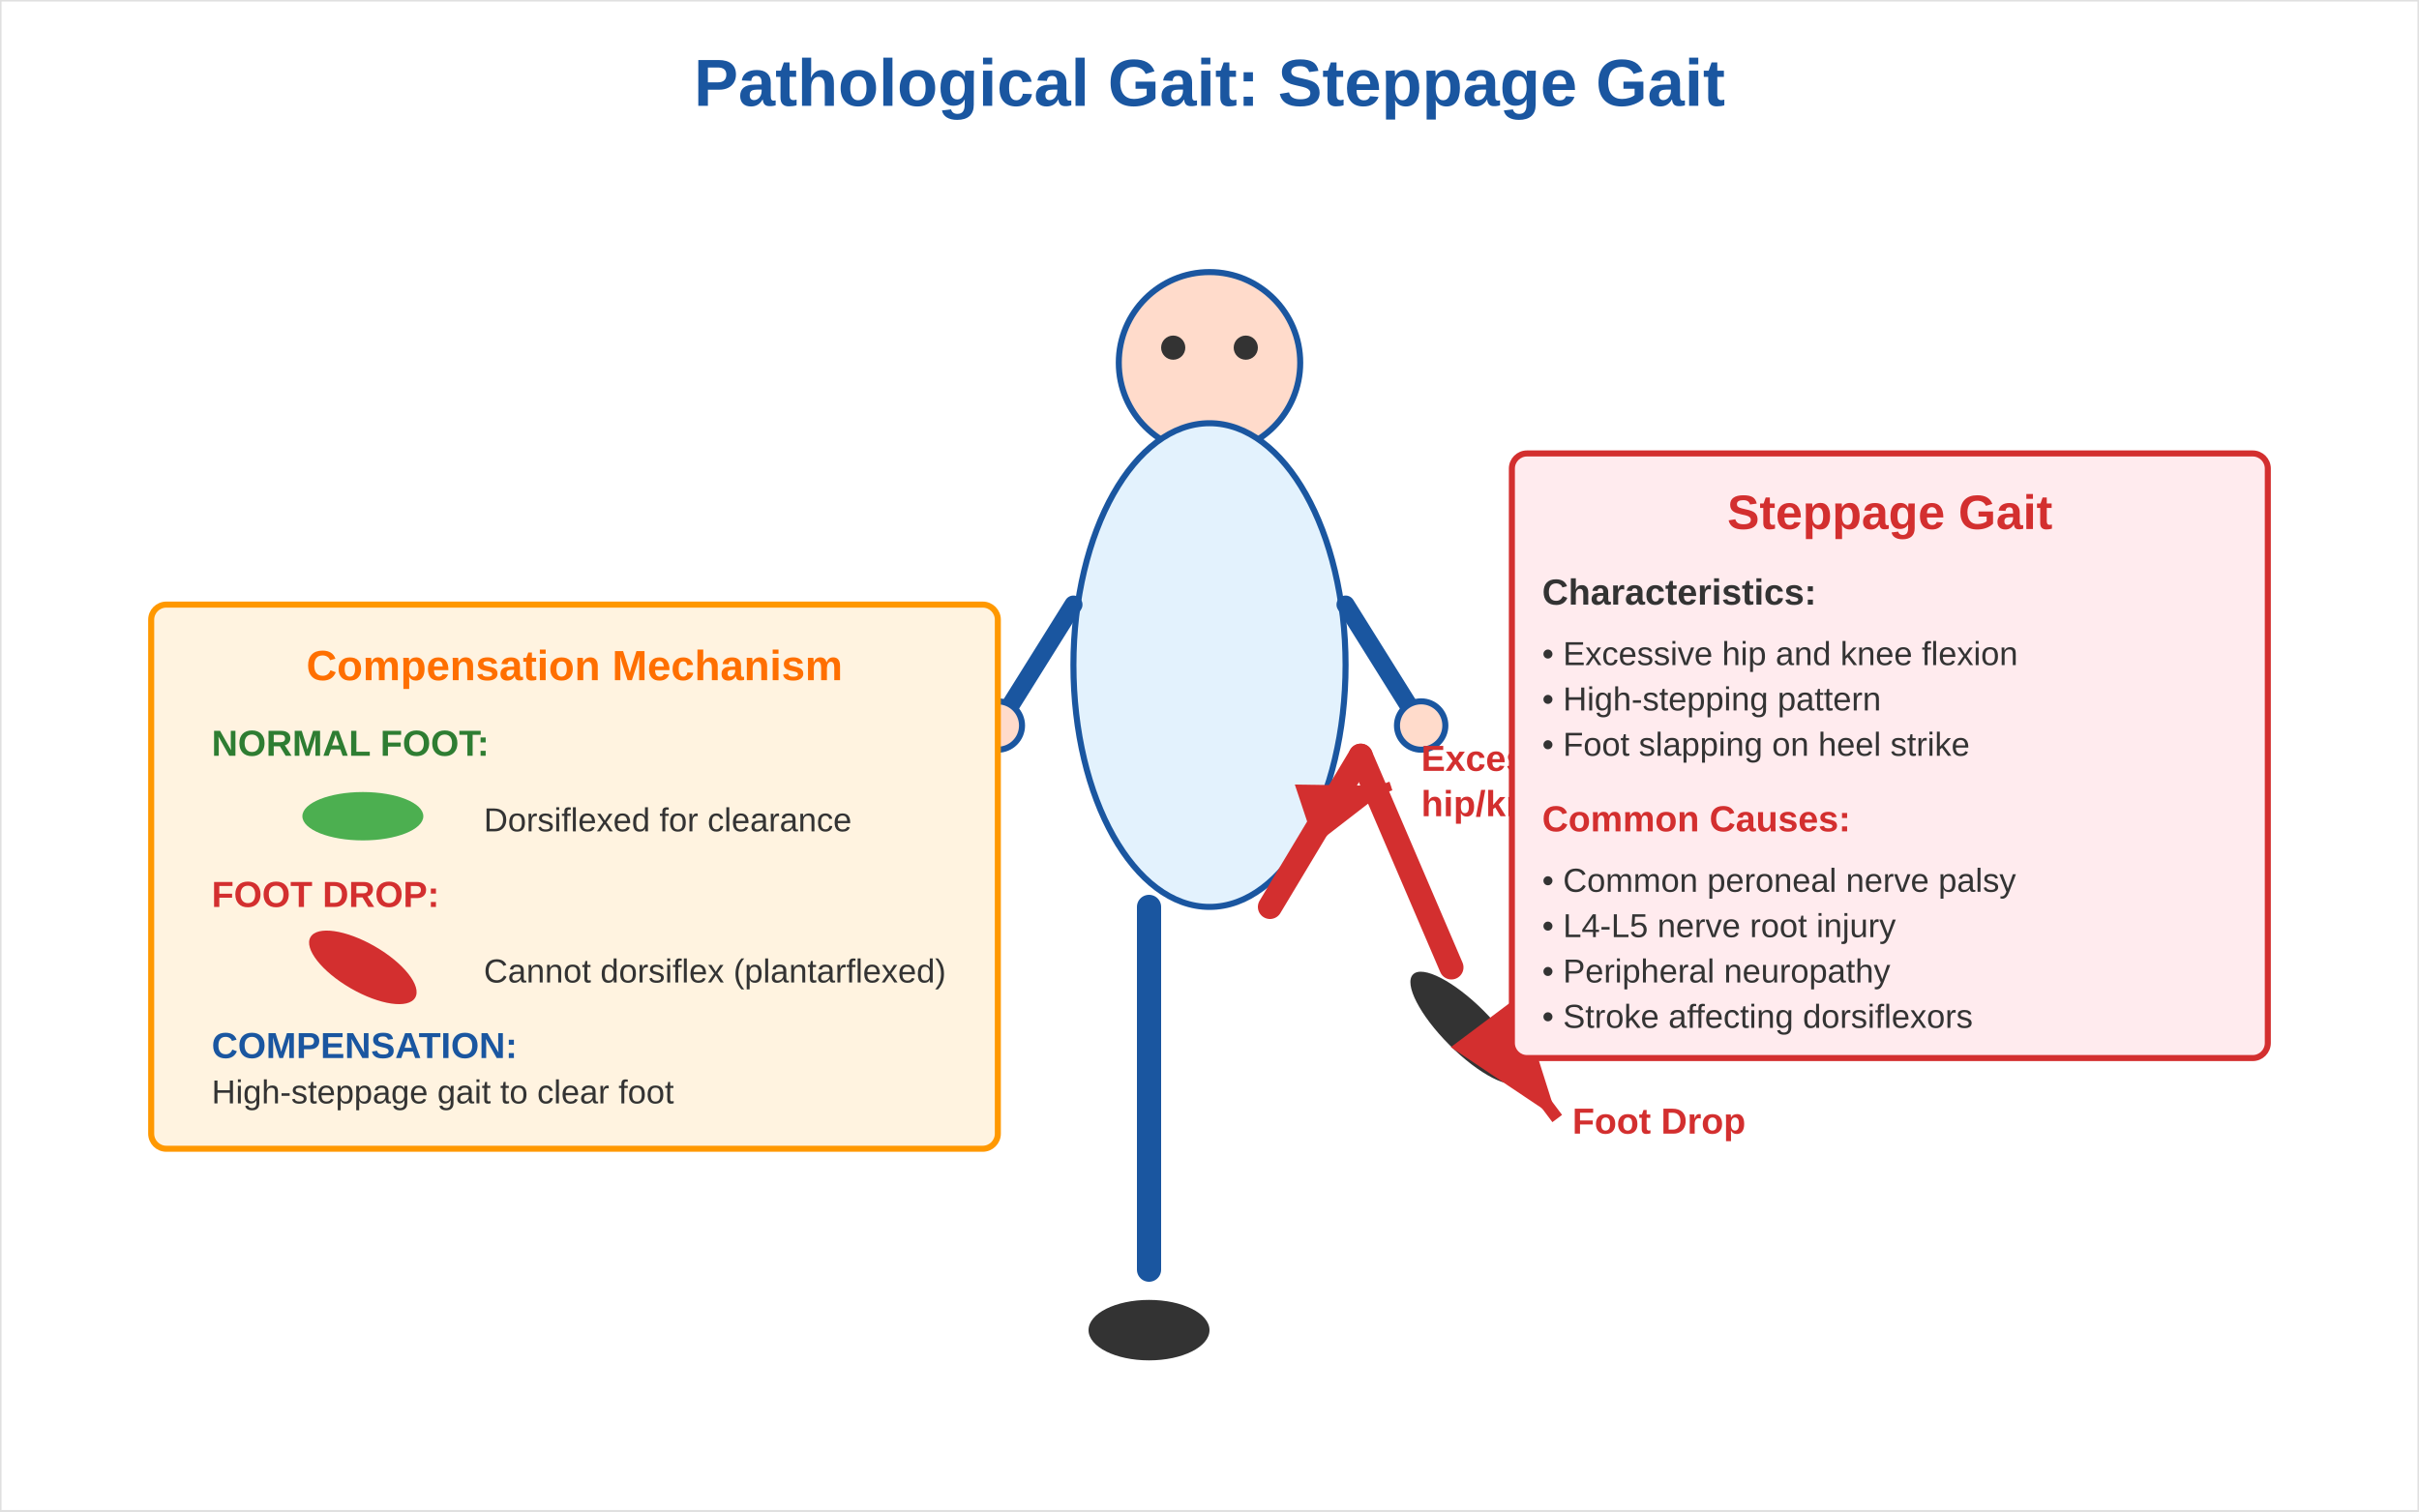
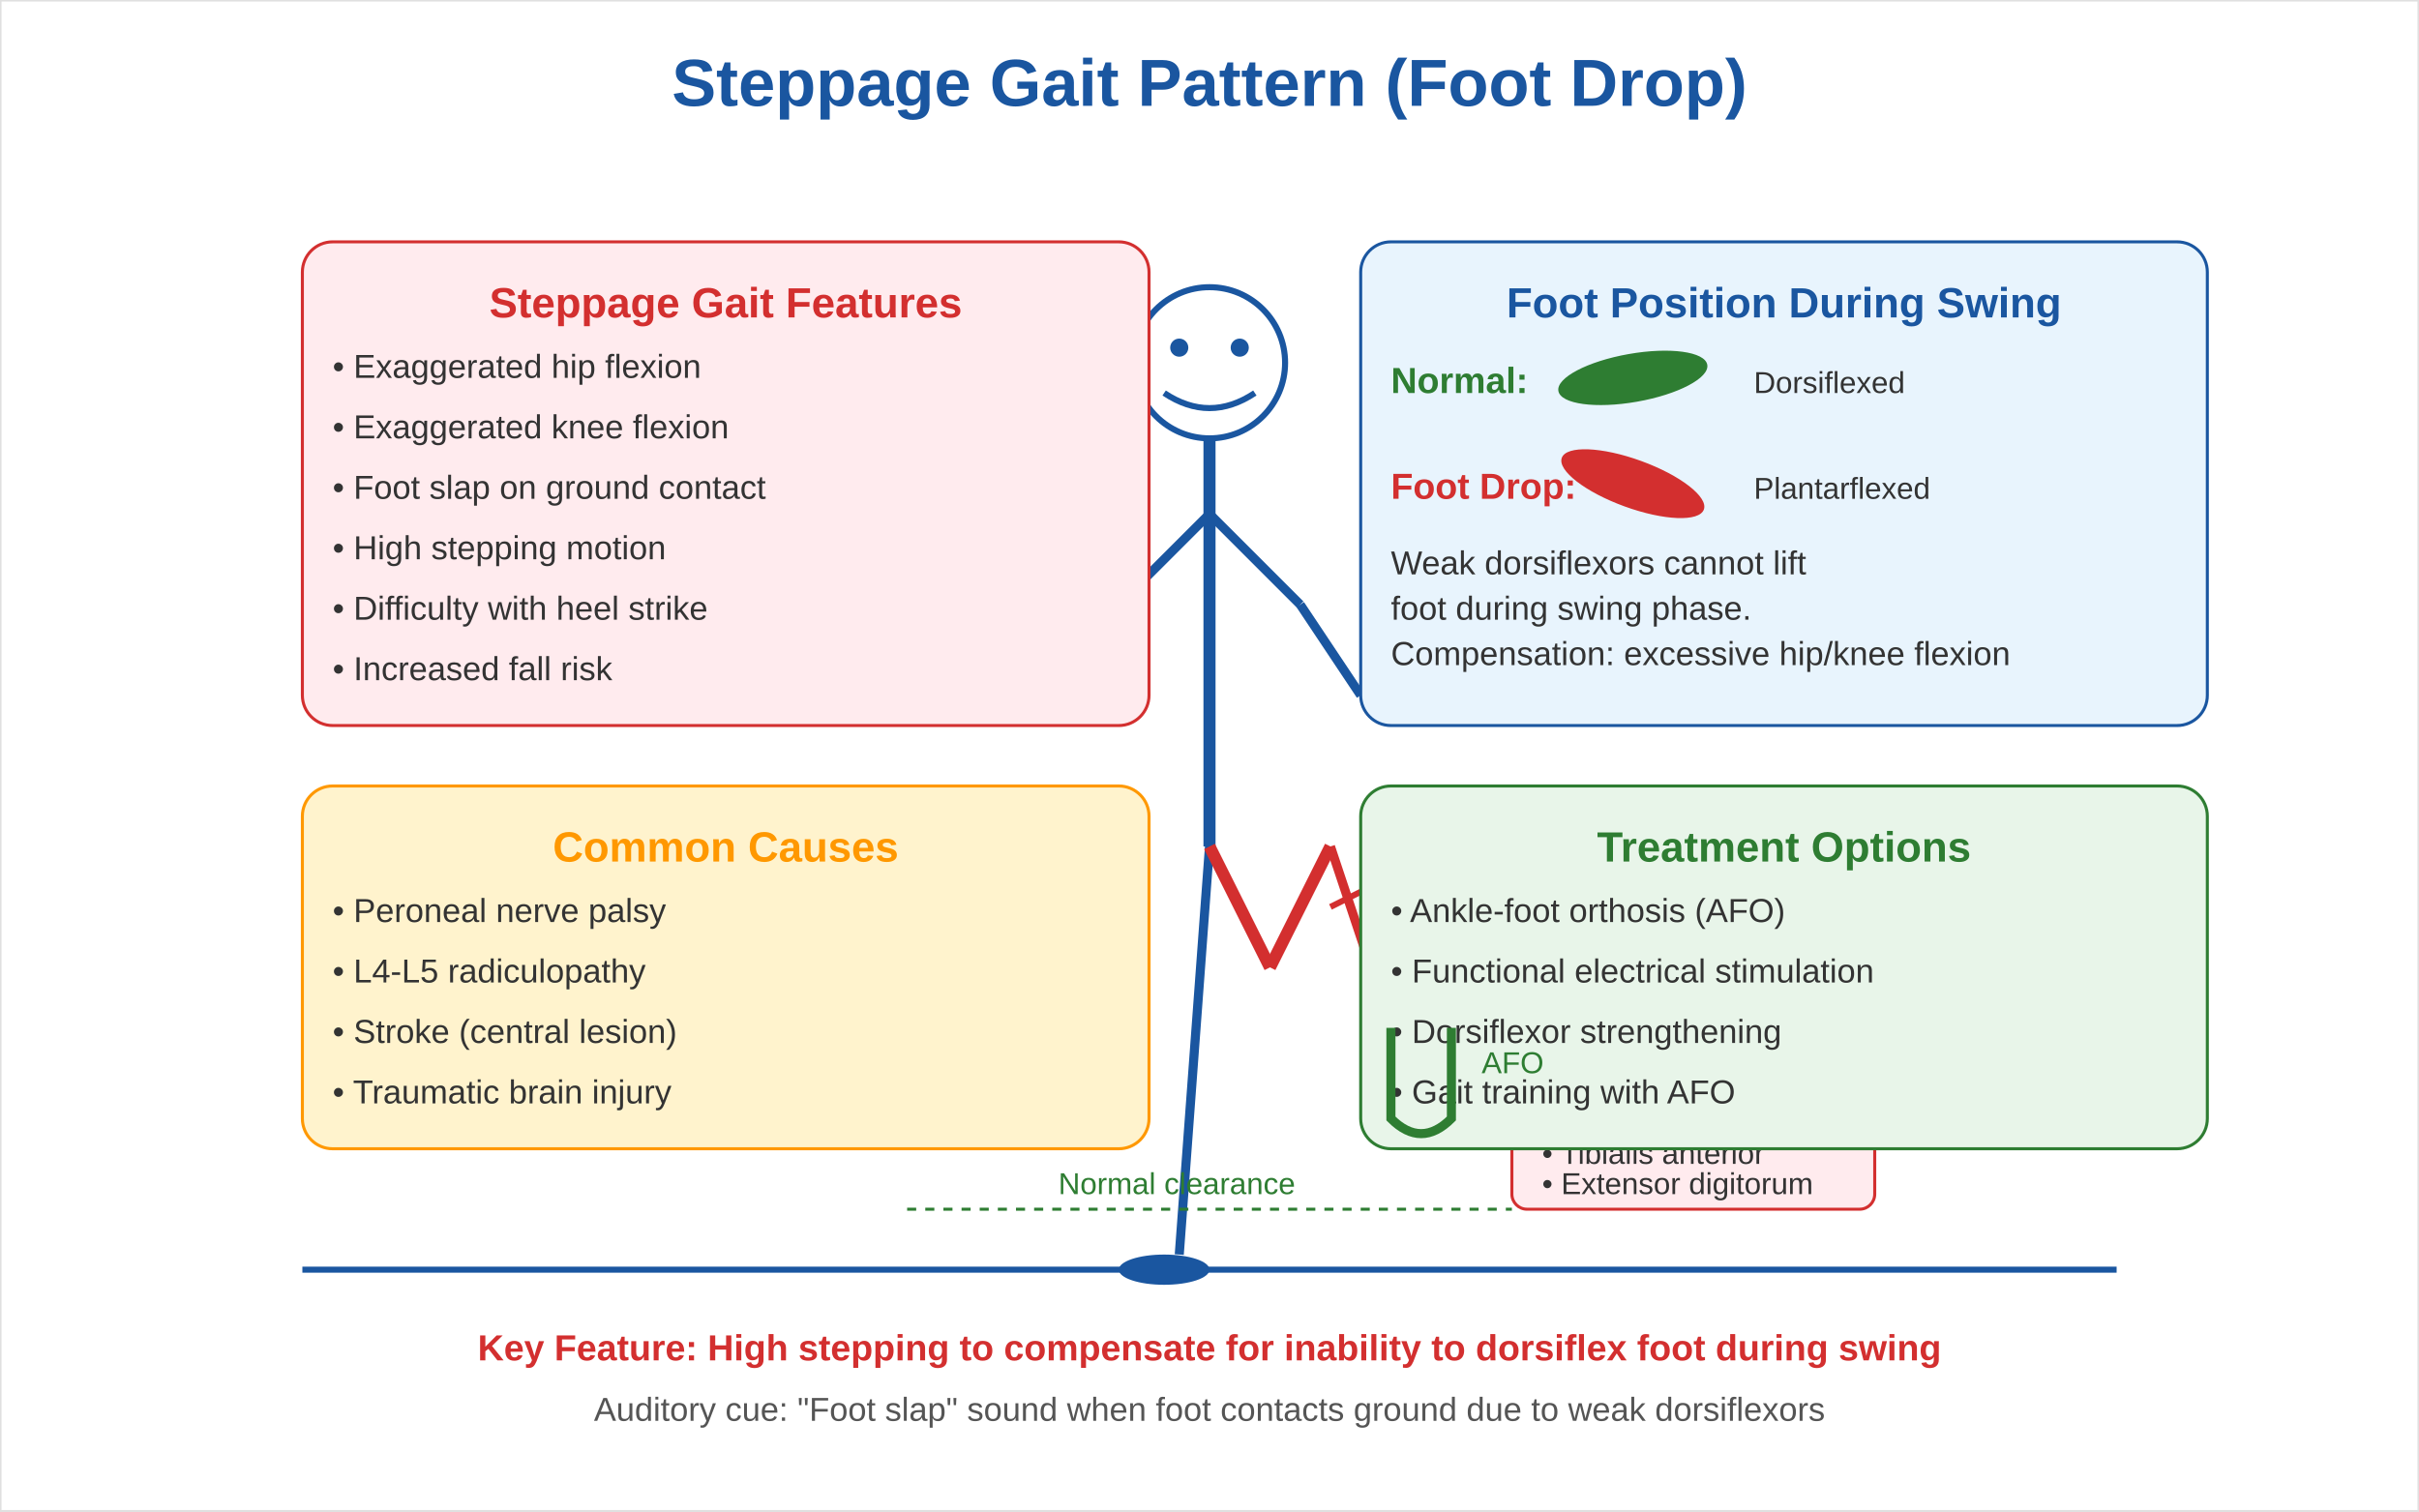
- <svg xmlns="http://www.w3.org/2000/svg" width="800" height="500">
+ <svg xmlns="http://www.w3.org/2000/svg" width="800" height="500" viewBox="0 0 800 500">
  <rect width="800" height="500" fill="white" stroke="#e0e0e0" stroke-width="1" />
+   <text x="400" y="35" text-anchor="middle" font-family="Arial, sans-serif" font-size="22" font-weight="bold" fill="#1a56a0">
+     Steppage Gait Pattern (Foot Drop)
+   </text>
+   <line x1="100" y1="420" x2="700" y2="420" stroke="#1a56a0" stroke-width="2" />
+   <circle cx="400" cy="120" r="25" fill="white" stroke="#1a56a0" stroke-width="2" />
+   <circle cx="390" cy="115" r="3" fill="#1a56a0" />
+   <circle cx="410" cy="115" r="3" fill="#1a56a0" />
+   <path d="M 385 130 Q 400 140 415 130" stroke="#1a56a0" stroke-width="2" fill="none" />
+   <line x1="400" y1="145" x2="400" y2="280" stroke="#1a56a0" stroke-width="4" />
+   <line x1="400" y1="170" x2="370" y2="200" stroke="#1a56a0" stroke-width="3" />
+   <line x1="370" y1="200" x2="350" y2="230" stroke="#1a56a0" stroke-width="3" />
+   <line x1="400" y1="170" x2="430" y2="200" stroke="#1a56a0" stroke-width="3" />
+   <line x1="430" y1="200" x2="450" y2="230" stroke="#1a56a0" stroke-width="3" />
+   <line x1="400" y1="280" x2="390" y2="415" stroke="#1a56a0" stroke-width="3" />
+   <ellipse cx="385" cy="420" rx="15" ry="5" fill="#1a56a0" />
+   <line x1="400" y1="280" x2="420" y2="320" stroke="#d32f2f" stroke-width="4" />
+   <line x1="420" y1="320" x2="440" y2="280" stroke="#d32f2f" stroke-width="4" />
+   <line x1="440" y1="280" x2="460" y2="340" stroke="#d32f2f" stroke-width="3" />
+   <ellipse cx="465" cy="345" rx="15" ry="5" fill="#d32f2f" transform="rotate(20 465 345)" />
+   <text x="480" y="350" font-family="Arial, sans-serif" font-size="11" fill="#d32f2f" font-weight="bold">Foot drop</text>
+   <path d="M 440 300 Q 460 290 480 280" stroke="#d32f2f" stroke-width="2" fill="none" marker-end="url(#redarrow)" />
+   <text x="490" y="275" font-family="Arial, sans-serif" font-size="11" fill="#d32f2f" font-weight="bold">High step</text>
+   <line x1="300" y1="400" x2="500" y2="400" stroke="#2e7d32" stroke-width="1" stroke-dasharray="3,3" />
+   <text x="350" y="395" font-family="Arial, sans-serif" font-size="10" fill="#2e7d32">Normal clearance</text>
+   <rect x="100" y="80" width="280" height="160" fill="#ffebee" stroke="#d32f2f" stroke-width="1" rx="10" />
+   <text x="240" y="105" text-anchor="middle" font-family="Arial, sans-serif" font-size="14" font-weight="bold" fill="#d32f2f">Steppage Gait Features</text>
+   <text x="110" y="125" font-family="Arial, sans-serif" font-size="11" fill="#333">• Exaggerated hip flexion</text>
+   <text x="110" y="145" font-family="Arial, sans-serif" font-size="11" fill="#333">• Exaggerated knee flexion</text>
+   <text x="110" y="165" font-family="Arial, sans-serif" font-size="11" fill="#333">• Foot slap on ground contact</text>
+   <text x="110" y="185" font-family="Arial, sans-serif" font-size="11" fill="#333">• High stepping motion</text>
+   <text x="110" y="205" font-family="Arial, sans-serif" font-size="11" fill="#333">• Difficulty with heel strike</text>
+   <text x="110" y="225" font-family="Arial, sans-serif" font-size="11" fill="#333">• Increased fall risk</text>
+   <rect x="450" y="80" width="280" height="160" fill="#e8f4fd" stroke="#1a56a0" stroke-width="1" rx="10" />
+   <text x="590" y="105" text-anchor="middle" font-family="Arial, sans-serif" font-size="14" font-weight="bold" fill="#1a56a0">Foot Position During Swing</text>
+   <text x="460" y="130" font-family="Arial, sans-serif" font-size="12" font-weight="bold" fill="#2e7d32">Normal:</text>
+   <ellipse cx="540" cy="125" rx="25" ry="8" fill="#2e7d32" transform="rotate(-10 540 125)" />
+   <text x="580" y="130" font-family="Arial, sans-serif" font-size="10" fill="#333">Dorsiflexed</text>
+   <text x="460" y="165" font-family="Arial, sans-serif" font-size="12" font-weight="bold" fill="#d32f2f">Foot Drop:</text>
+   <ellipse cx="540" cy="160" rx="25" ry="8" fill="#d32f2f" transform="rotate(20 540 160)" />
+   <text x="580" y="165" font-family="Arial, sans-serif" font-size="10" fill="#333">Plantarflexed</text>
+   <text x="460" y="190" font-family="Arial, sans-serif" font-size="11" fill="#333">Weak dorsiflexors cannot lift</text>
+   <text x="460" y="205" font-family="Arial, sans-serif" font-size="11" fill="#333">foot during swing phase.</text>
+   <text x="460" y="220" font-family="Arial, sans-serif" font-size="11" fill="#333">Compensation: excessive hip/knee flexion</text>
+   <rect x="500" y="350" width="120" height="50" fill="#ffebee" stroke="#d32f2f" stroke-width="1" rx="5" />
+   <text x="560" y="370" text-anchor="middle" font-family="Arial, sans-serif" font-size="11" fill="#d32f2f" font-weight="bold">Weak Muscles</text>
+   <text x="510" y="385" font-family="Arial, sans-serif" font-size="10" fill="#333">• Tibialis anterior</text>
+   <text x="510" y="395" font-family="Arial, sans-serif" font-size="10" fill="#333">• Extensor digitorum</text>
+   <rect x="100" y="260" width="280" height="120" fill="#fff3cd" stroke="#ff9800" stroke-width="1" rx="10" />
+   <text x="240" y="285" text-anchor="middle" font-family="Arial, sans-serif" font-size="14" font-weight="bold" fill="#ff9800">Common Causes</text>
+   <text x="110" y="305" font-family="Arial, sans-serif" font-size="11" fill="#333">• Peroneal nerve palsy</text>
+   <text x="110" y="325" font-family="Arial, sans-serif" font-size="11" fill="#333">• L4-L5 radiculopathy</text>
+   <text x="110" y="345" font-family="Arial, sans-serif" font-size="11" fill="#333">• Stroke (central lesion)</text>
+   <text x="110" y="365" font-family="Arial, sans-serif" font-size="11" fill="#333">• Traumatic brain injury</text>
+   <rect x="450" y="260" width="280" height="120" fill="#e8f5e9" stroke="#2e7d32" stroke-width="1" rx="10" />
+   <text x="590" y="285" text-anchor="middle" font-family="Arial, sans-serif" font-size="14" font-weight="bold" fill="#2e7d32">Treatment Options</text>
+   <text x="460" y="305" font-family="Arial, sans-serif" font-size="11" fill="#333">• Ankle-foot orthosis (AFO)</text>
+   <text x="460" y="325" font-family="Arial, sans-serif" font-size="11" fill="#333">• Functional electrical stimulation</text>
+   <text x="460" y="345" font-family="Arial, sans-serif" font-size="11" fill="#333">• Dorsiflexor strengthening</text>
+   <text x="460" y="365" font-family="Arial, sans-serif" font-size="11" fill="#333">• Gait training with AFO</text>
+   <path d="M 460 340 L 460 370 Q 470 380 480 370 L 480 340" stroke="#2e7d32" stroke-width="3" fill="none" />
+   <text x="490" y="355" font-family="Arial, sans-serif" font-size="10" fill="#2e7d32">AFO</text>
  <defs>
-     <marker id="arrow" markerWidth="10" markerHeight="7" refX="10" refY="3.5" orient="auto">
+     <marker id="redarrow" markerWidth="10" markerHeight="7" refX="9" refY="3.5" orient="auto">
      <polygon points="0 0, 10 3.5, 0 7" fill="#d32f2f" />
    </marker>
  </defs>
-   <text x="400" y="35" font-family="Arial, sans-serif" font-size="22" font-weight="bold" fill="#1a56a0" text-anchor="middle">
-     Pathological Gait: Steppage Gait
+   <text x="400" y="450" text-anchor="middle" font-family="Arial, sans-serif" font-size="12" fill="#d32f2f" font-weight="bold">
+     Key Feature: High stepping to compensate for inability to dorsiflex foot during swing
  </text>
-   <circle cx="400" cy="120" r="30" fill="#ffdbcb" stroke="#1a56a0" stroke-width="2" />
-   <circle cx="388" cy="115" r="4" fill="#333333" />
-   <circle cx="412" cy="115" r="4" fill="#333333" />
-   <ellipse cx="400" cy="220" rx="45" ry="80" fill="#e3f2fd" stroke="#1a56a0" stroke-width="2" />
-   <line x1="355" y1="200" x2="330" y2="240" stroke="#1a56a0" stroke-width="6" stroke-linecap="round" />
-   <line x1="445" y1="200" x2="470" y2="240" stroke="#1a56a0" stroke-width="6" stroke-linecap="round" />
-   <circle cx="330" cy="240" r="8" fill="#ffdbcb" stroke="#1a56a0" stroke-width="2" />
-   <circle cx="470" cy="240" r="8" fill="#ffdbcb" stroke="#1a56a0" stroke-width="2" />
-   <line x1="380" y1="300" x2="380" y2="420" stroke="#1a56a0" stroke-width="8" stroke-linecap="round" />
-   <ellipse cx="380" cy="440" rx="20" ry="10" fill="#333333" />
-   <line x1="420" y1="300" x2="450" y2="250" stroke="#d32f2f" stroke-width="8" stroke-linecap="round" />
-   <line x1="450" y1="250" x2="480" y2="320" stroke="#d32f2f" stroke-width="8" stroke-linecap="round" />
-   <ellipse cx="485" cy="340" rx="25" ry="8" fill="#333333" transform="rotate(45, 485, 340)" />
-   <line x1="500" y1="350" x2="515" y2="370" stroke="#d32f2f" stroke-width="4" marker-end="url(#arrow)" />
-   <text x="520" y="375" font-family="Arial, sans-serif" font-size="12" fill="#d32f2f" font-weight="bold">Foot Drop</text>
-   <path d="M430 280 Q445 265, 460 260" stroke="#d32f2f" stroke-width="3" fill="none" marker-end="url(#arrow)" />
-   <text x="470" y="255" font-family="Arial, sans-serif" font-size="12" fill="#d32f2f" font-weight="bold">Excessive</text>
-   <text x="470" y="270" font-family="Arial, sans-serif" font-size="12" fill="#d32f2f" font-weight="bold">hip/knee flexion</text>
-   <rect x="50" y="200" width="280" height="180" fill="#fff3e0" stroke="#ff9800" stroke-width="2" rx="5" />
-   <text x="190" y="225" font-family="Arial, sans-serif" font-size="14" fill="#ff6f00" text-anchor="middle" font-weight="bold">Compensation Mechanism</text>
-   <text x="70" y="250" font-family="Arial, sans-serif" font-size="12" fill="#2e7d32" font-weight="bold">NORMAL FOOT:</text>
-   <ellipse cx="120" cy="270" rx="20" ry="8" fill="#4caf50" />
-   <text x="160" y="275" font-family="Arial, sans-serif" font-size="11" fill="#333333">Dorsiflexed for clearance</text>
-   <text x="70" y="300" font-family="Arial, sans-serif" font-size="12" fill="#d32f2f" font-weight="bold">FOOT DROP:</text>
-   <ellipse cx="120" cy="320" rx="20" ry="8" fill="#d32f2f" transform="rotate(30, 120, 320)" />
-   <text x="160" y="325" font-family="Arial, sans-serif" font-size="11" fill="#333333">Cannot dorsiflex (plantarflexed)</text>
-   <text x="70" y="350" font-family="Arial, sans-serif" font-size="12" fill="#1a56a0" font-weight="bold">COMPENSATION:</text>
-   <text x="70" y="365" font-family="Arial, sans-serif" font-size="11" fill="#333333">High-steppage gait to clear foot</text>
-   <rect x="500" y="150" width="250" height="200" fill="#ffebee" stroke="#d32f2f" stroke-width="2" rx="5" />
-   <text x="625" y="175" font-family="Arial, sans-serif" font-size="16" fill="#d32f2f" text-anchor="middle" font-weight="bold">Steppage Gait</text>
-   <text x="510" y="200" font-family="Arial, sans-serif" font-size="12" fill="#333333" font-weight="bold">Characteristics:</text>
-   <text x="510" y="220" font-family="Arial, sans-serif" font-size="11" fill="#333333">• Excessive hip and knee flexion</text>
-   <text x="510" y="235" font-family="Arial, sans-serif" font-size="11" fill="#333333">• High-stepping pattern</text>
-   <text x="510" y="250" font-family="Arial, sans-serif" font-size="11" fill="#333333">• Foot slapping on heel strike</text>
-   <text x="510" y="275" font-family="Arial, sans-serif" font-size="12" fill="#d32f2f" font-weight="bold">Common Causes:</text>
-   <text x="510" y="295" font-family="Arial, sans-serif" font-size="11" fill="#333333">• Common peroneal nerve palsy</text>
-   <text x="510" y="310" font-family="Arial, sans-serif" font-size="11" fill="#333333">• L4-L5 nerve root injury</text>
-   <text x="510" y="325" font-family="Arial, sans-serif" font-size="11" fill="#333333">• Peripheral neuropathy</text>
-   <text x="510" y="340" font-family="Arial, sans-serif" font-size="11" fill="#333333">• Stroke affecting dorsiflexors</text>
+   <text x="400" y="470" text-anchor="middle" font-family="Arial, sans-serif" font-size="11" fill="#555">
+     Auditory cue: "Foot slap" sound when foot contacts ground due to weak dorsiflexors
+   </text>
</svg>
